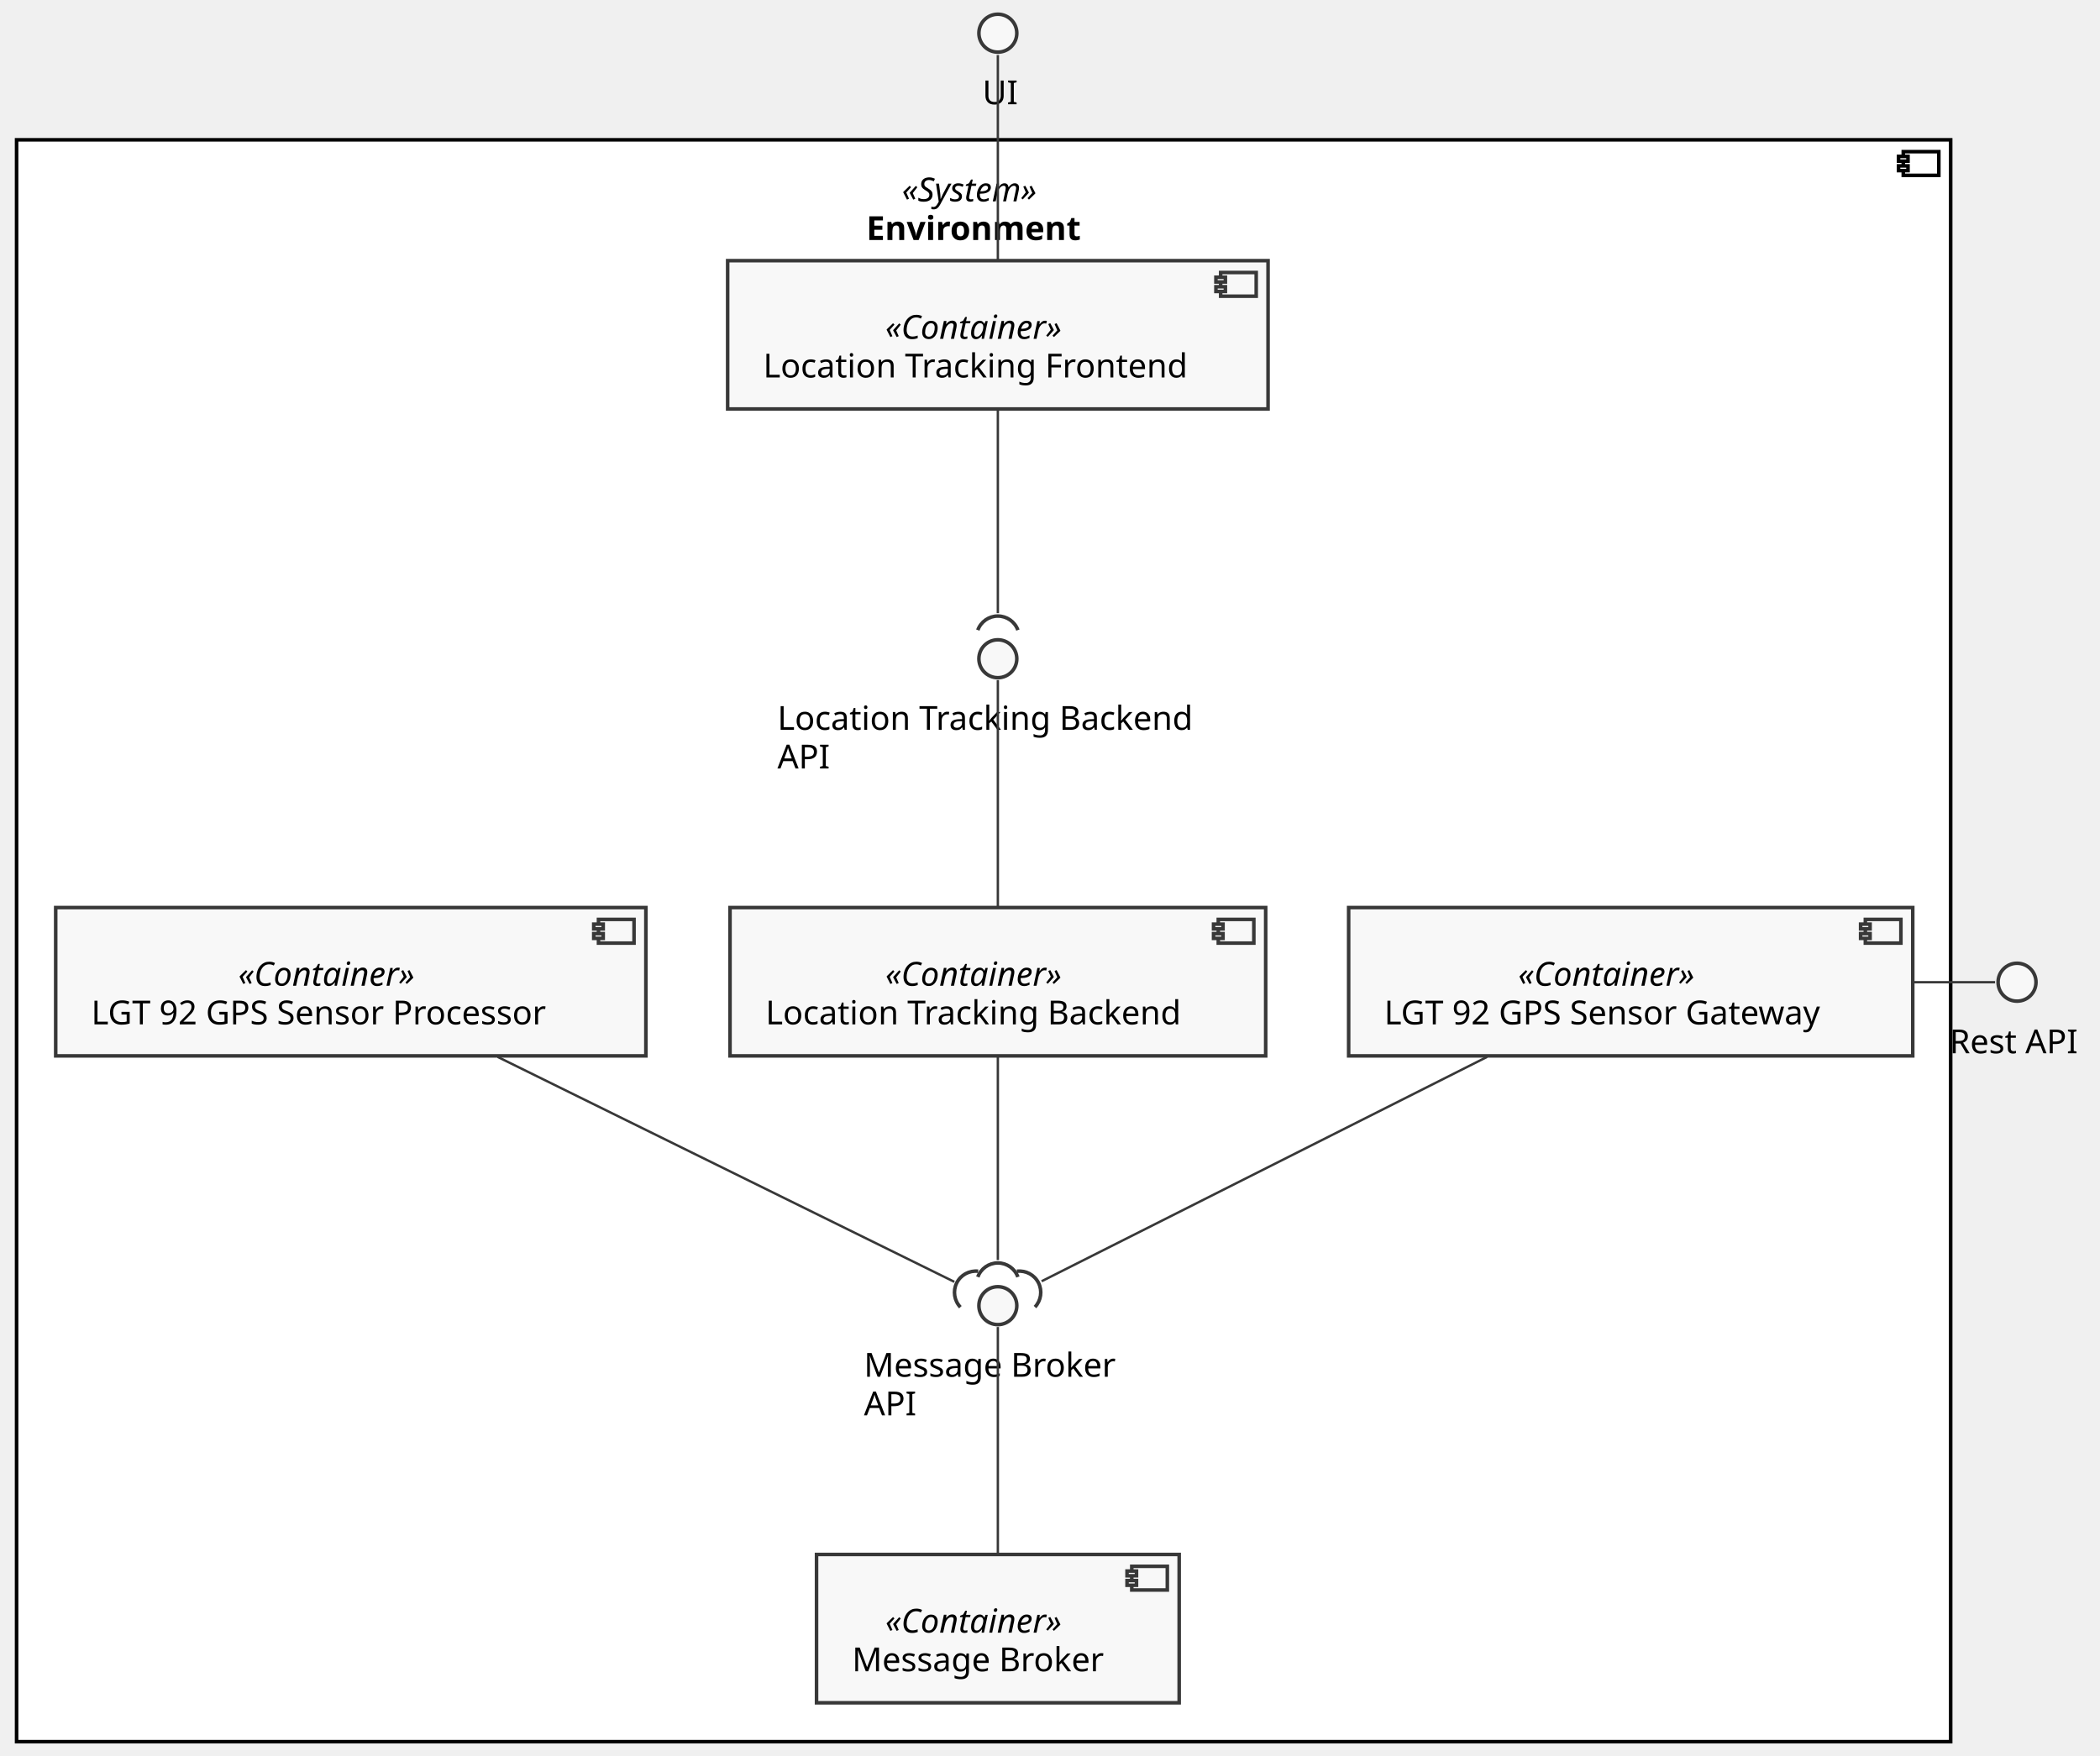
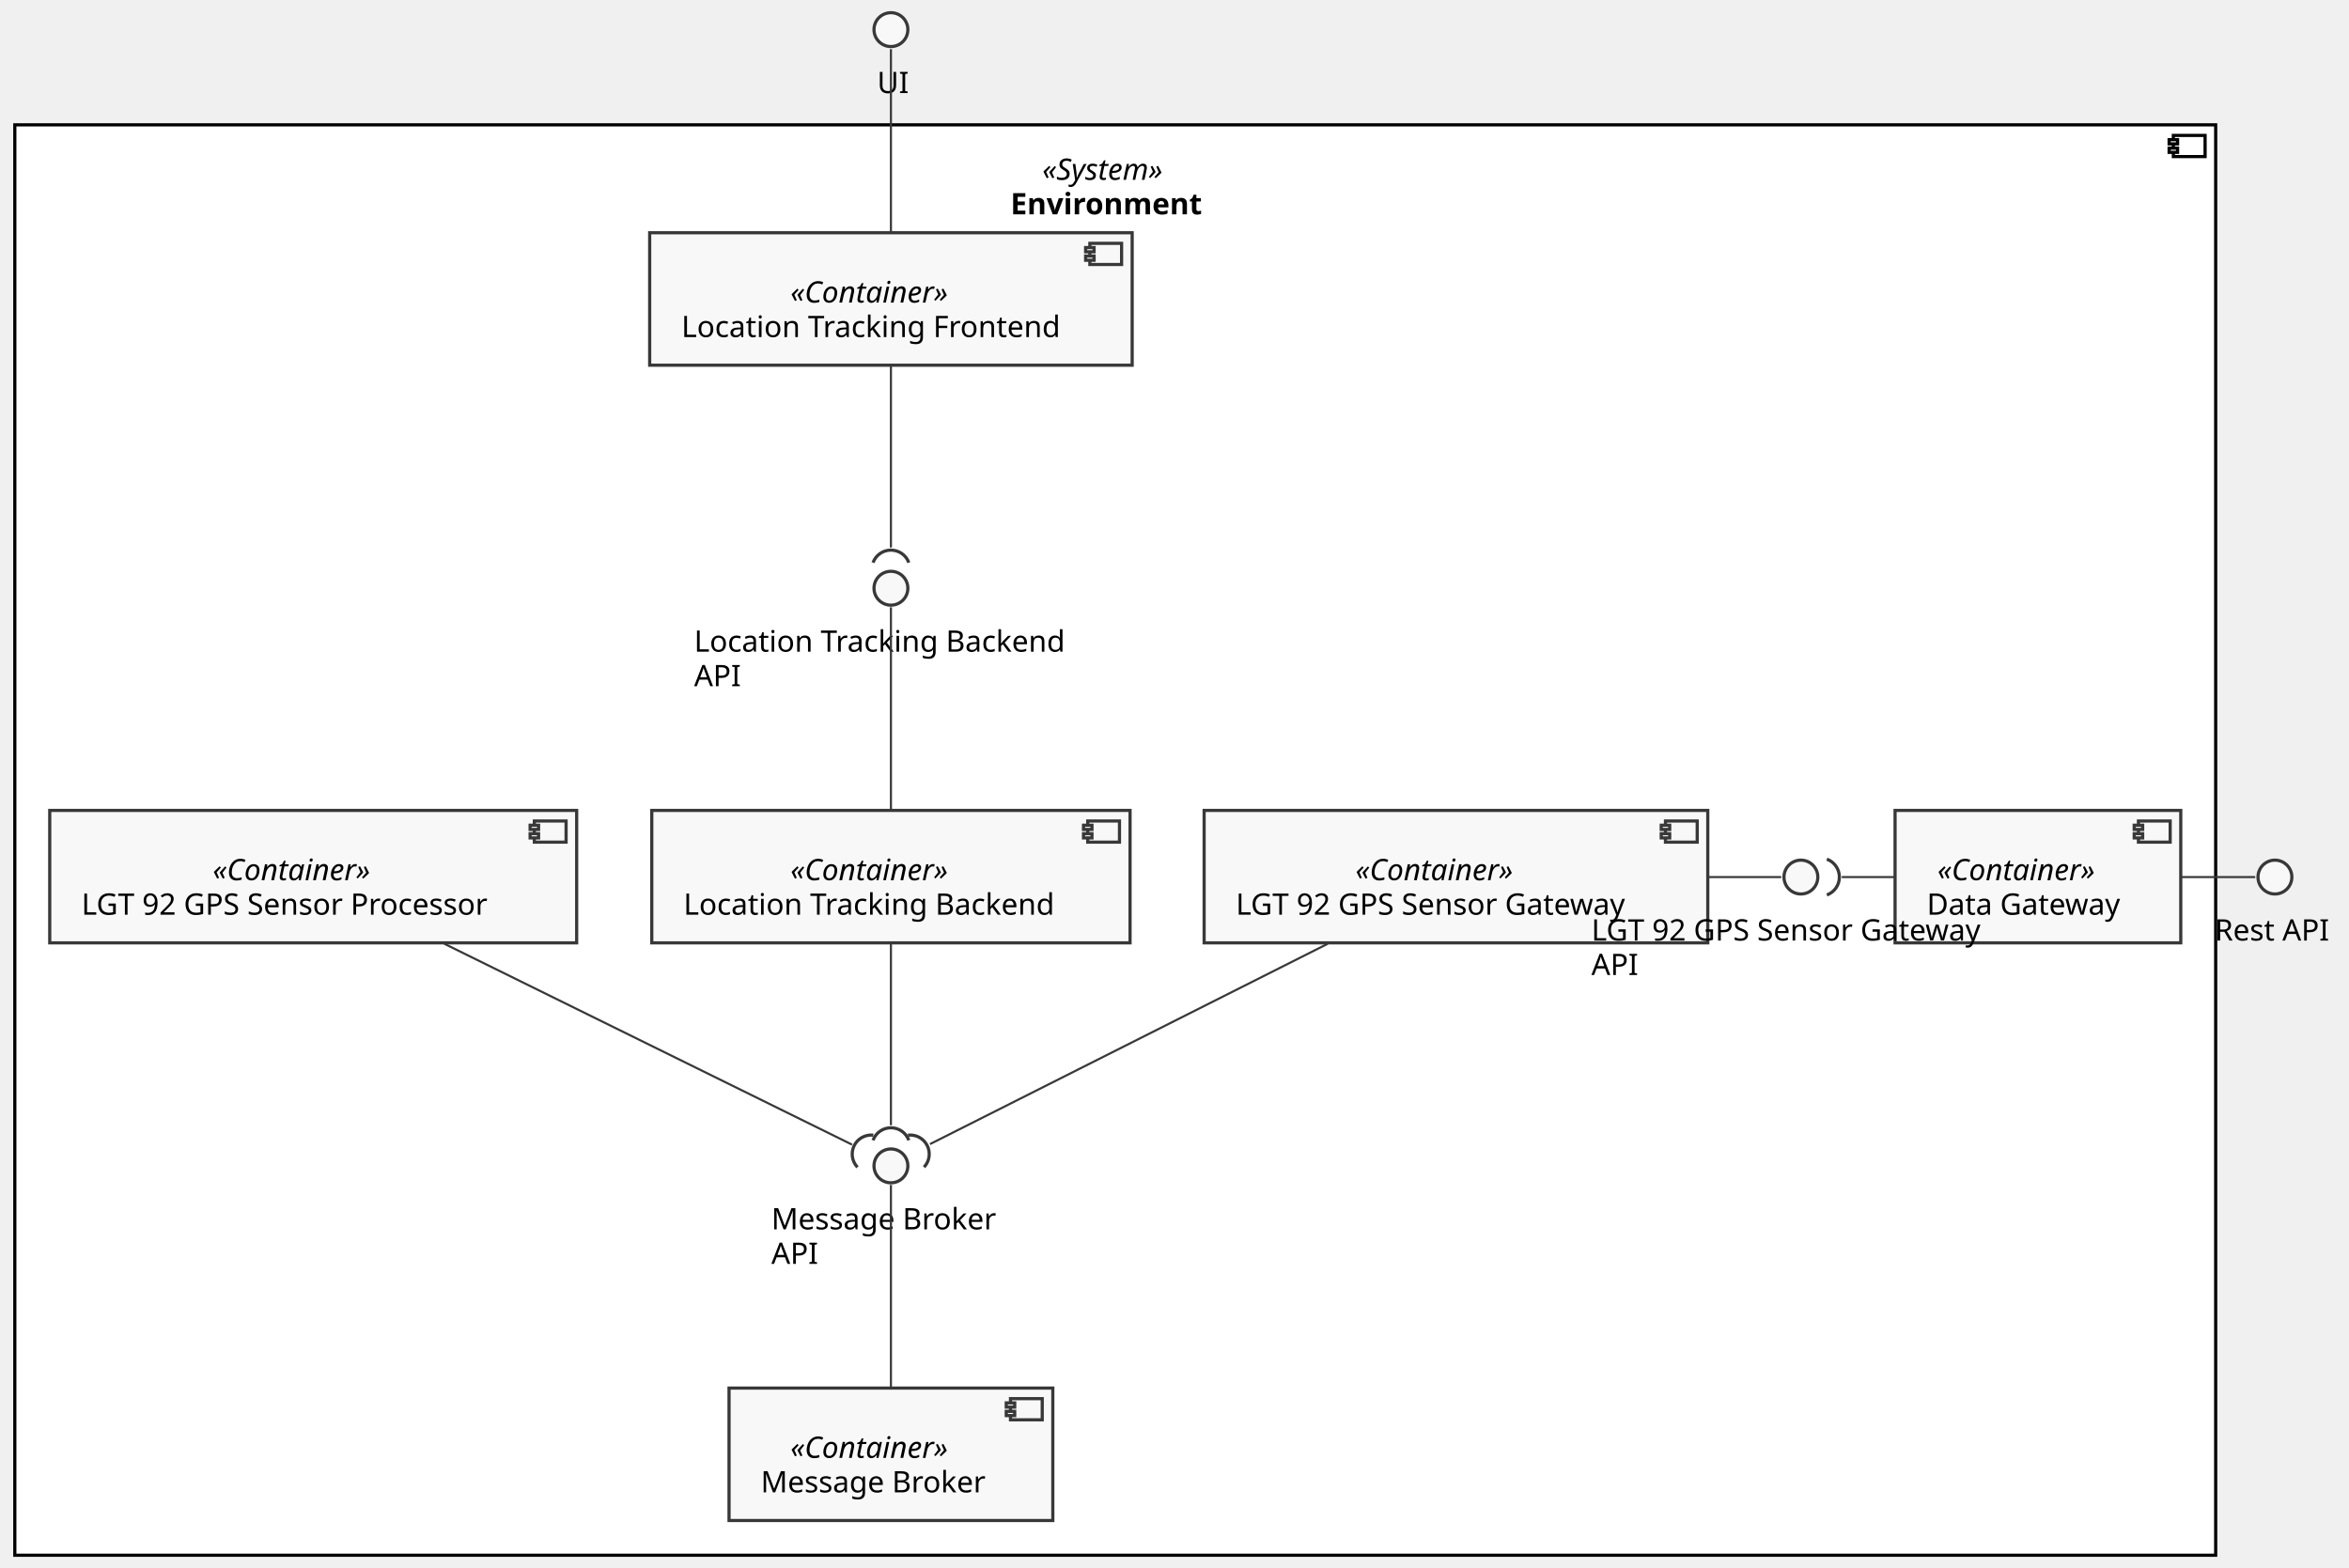
- <svg xmlns="http://www.w3.org/2000/svg" contentScriptType="application/ecmascript" contentStyleType="text/css" height="741px" preserveAspectRatio="none" style="width:886px;height:741px;background:#FFFFFF;" version="1.1" viewBox="0 0 886 741" width="886px" zoomAndPan="magnify">
+ <svg xmlns="http://www.w3.org/2000/svg" contentScriptType="application/ecmascript" contentStyleType="text/css" height="741px" preserveAspectRatio="none" style="width:1110px;height:741px;background:#FFFFFF;" version="1.1" viewBox="0 0 1110 741" width="1110px" zoomAndPan="magnify">
  <defs />
  <g>
-     <rect fill="#FFFFFF" height="676" style="stroke:#000000;stroke-width:1.5;" width="816" x="7" y="59" />
-     <rect fill="#FFFFFF" height="10" style="stroke:#000000;stroke-width:1.5;" width="15" x="803" y="64" />
-     <rect fill="#FFFFFF" height="2" style="stroke:#000000;stroke-width:1.5;" width="4" x="801" y="66" />
-     <rect fill="#FFFFFF" height="2" style="stroke:#000000;stroke-width:1.5;" width="4" x="801" y="70" />
-     <text fill="#000000" font-family="sans-serif" font-size="14" font-style="italic" lengthAdjust="spacing" textLength="69" x="380.5" y="84.995">«System»</text>
-     <text fill="#000000" font-family="sans-serif" font-size="14" font-weight="bold" lengthAdjust="spacing" textLength="99" x="365.5" y="101.292">Environment</text>
+     <rect fill="#FFFFFF" height="676" style="stroke:#000000;stroke-width:1.5;" width="1040" x="7" y="59" />
+     <rect fill="#FFFFFF" height="10" style="stroke:#000000;stroke-width:1.5;" width="15" x="1027" y="64" />
+     <rect fill="#FFFFFF" height="2" style="stroke:#000000;stroke-width:1.5;" width="4" x="1025" y="66" />
+     <rect fill="#FFFFFF" height="2" style="stroke:#000000;stroke-width:1.5;" width="4" x="1025" y="70" />
+     <text fill="#000000" font-family="sans-serif" font-size="14" font-style="italic" lengthAdjust="spacing" textLength="69" x="492.5" y="84.995">«System»</text>
+     <text fill="#000000" font-family="sans-serif" font-size="14" font-weight="bold" lengthAdjust="spacing" textLength="99" x="477.5" y="101.292">Environment</text>
    <rect fill="#F8F8F8" height="62.594" style="stroke:#383838;stroke-width:1.5;" width="153" x="344.5" y="656" />
    <rect fill="#F8F8F8" height="10" style="stroke:#383838;stroke-width:1.5;" width="15" x="477.5" y="661" />
    <rect fill="#F8F8F8" height="2" style="stroke:#383838;stroke-width:1.5;" width="4" x="475.5" y="663" />
    <rect fill="#F8F8F8" height="2" style="stroke:#383838;stroke-width:1.5;" width="4" x="475.5" y="667" />
    <text fill="#000000" font-family="sans-serif" font-size="14" font-style="italic" lengthAdjust="spacing" textLength="85" x="373.5" y="688.995">«Container»</text>
    <text fill="#000000" font-family="sans-serif" font-size="14" lengthAdjust="spacing" textLength="113" x="359.5" y="705.292">Message Broker</text>
    <rect fill="#F8F8F8" height="62.594" style="stroke:#383838;stroke-width:1.5;" width="226" x="308" y="383" />
    <rect fill="#F8F8F8" height="10" style="stroke:#383838;stroke-width:1.5;" width="15" x="514" y="388" />
    <rect fill="#F8F8F8" height="2" style="stroke:#383838;stroke-width:1.5;" width="4" x="512" y="390" />
    <rect fill="#F8F8F8" height="2" style="stroke:#383838;stroke-width:1.5;" width="4" x="512" y="394" />
    <text fill="#000000" font-family="sans-serif" font-size="14" font-style="italic" lengthAdjust="spacing" textLength="85" x="373.5" y="415.995">«Container»</text>
    <text fill="#000000" font-family="sans-serif" font-size="14" lengthAdjust="spacing" textLength="186" x="323" y="432.292">Location Tracking Backend</text>
    <rect fill="#F8F8F8" height="62.594" style="stroke:#383838;stroke-width:1.5;" width="228" x="307" y="110" />
    <rect fill="#F8F8F8" height="10" style="stroke:#383838;stroke-width:1.5;" width="15" x="515" y="115" />
    <rect fill="#F8F8F8" height="2" style="stroke:#383838;stroke-width:1.5;" width="4" x="513" y="117" />
    <rect fill="#F8F8F8" height="2" style="stroke:#383838;stroke-width:1.5;" width="4" x="513" y="121" />
    <text fill="#000000" font-family="sans-serif" font-size="14" font-style="italic" lengthAdjust="spacing" textLength="85" x="373.5" y="142.995">«Container»</text>
    <text fill="#000000" font-family="sans-serif" font-size="14" lengthAdjust="spacing" textLength="188" x="322" y="159.292">Location Tracking Frontend</text>
    <rect fill="#F8F8F8" height="62.594" style="stroke:#383838;stroke-width:1.5;" width="249" x="23.5" y="383" />
    <rect fill="#F8F8F8" height="10" style="stroke:#383838;stroke-width:1.5;" width="15" x="252.5" y="388" />
    <rect fill="#F8F8F8" height="2" style="stroke:#383838;stroke-width:1.5;" width="4" x="250.5" y="390" />
    <rect fill="#F8F8F8" height="2" style="stroke:#383838;stroke-width:1.5;" width="4" x="250.5" y="394" />
    <text fill="#000000" font-family="sans-serif" font-size="14" font-style="italic" lengthAdjust="spacing" textLength="85" x="100.5" y="415.995">«Container»</text>
    <text fill="#000000" font-family="sans-serif" font-size="14" lengthAdjust="spacing" textLength="209" x="38.5" y="432.292">LGT 92 GPS Sensor Processor</text>
    <rect fill="#F8F8F8" height="62.594" style="stroke:#383838;stroke-width:1.5;" width="238" x="569" y="383" />
    <rect fill="#F8F8F8" height="10" style="stroke:#383838;stroke-width:1.5;" width="15" x="787" y="388" />
    <rect fill="#F8F8F8" height="2" style="stroke:#383838;stroke-width:1.5;" width="4" x="785" y="390" />
    <rect fill="#F8F8F8" height="2" style="stroke:#383838;stroke-width:1.5;" width="4" x="785" y="394" />
    <text fill="#000000" font-family="sans-serif" font-size="14" font-style="italic" lengthAdjust="spacing" textLength="85" x="640.5" y="415.995">«Container»</text>
    <text fill="#000000" font-family="sans-serif" font-size="14" lengthAdjust="spacing" textLength="198" x="584" y="432.292">LGT 92 GPS Sensor Gateway</text>
+     <rect fill="#F8F8F8" height="62.594" style="stroke:#383838;stroke-width:1.5;" width="135" x="895.5" y="383" />
+     <rect fill="#F8F8F8" height="10" style="stroke:#383838;stroke-width:1.5;" width="15" x="1010.5" y="388" />
+     <rect fill="#F8F8F8" height="2" style="stroke:#383838;stroke-width:1.5;" width="4" x="1008.5" y="390" />
+     <rect fill="#F8F8F8" height="2" style="stroke:#383838;stroke-width:1.5;" width="4" x="1008.5" y="394" />
+     <text fill="#000000" font-family="sans-serif" font-size="14" font-style="italic" lengthAdjust="spacing" textLength="85" x="915.5" y="415.995">«Container»</text>
+     <text fill="#000000" font-family="sans-serif" font-size="14" lengthAdjust="spacing" textLength="95" x="910.5" y="432.292">Data Gateway</text>
    <ellipse cx="421" cy="551" fill="#F8F8F8" rx="8" ry="8" style="stroke:#383838;stroke-width:1.5;" />
    <text fill="#000000" font-family="sans-serif" font-size="14" lengthAdjust="spacing" textLength="113" x="364.5" y="580.995">Message Broker</text>
    <text fill="#000000" font-family="sans-serif" font-size="14" lengthAdjust="spacing" textLength="21" x="364.5" y="597.292">API</text>
    <ellipse cx="421" cy="278" fill="#F8F8F8" rx="8" ry="8" style="stroke:#383838;stroke-width:1.5;" />
    <text fill="#000000" font-family="sans-serif" font-size="14" lengthAdjust="spacing" textLength="186" x="328" y="307.995">Location Tracking Backend</text>
    <text fill="#000000" font-family="sans-serif" font-size="14" lengthAdjust="spacing" textLength="21" x="328" y="324.292">API</text>
+     <ellipse cx="851" cy="414.5" fill="#F8F8F8" rx="8" ry="8" style="stroke:#383838;stroke-width:1.5;" />
+     <text fill="#000000" font-family="sans-serif" font-size="14" lengthAdjust="spacing" textLength="198" x="752" y="444.495">LGT 92 GPS Sensor Gateway</text>
+     <text fill="#000000" font-family="sans-serif" font-size="14" lengthAdjust="spacing" textLength="21" x="752" y="460.792">API</text>
    <ellipse cx="421" cy="14" fill="#F8F8F8" rx="8" ry="8" style="stroke:#383838;stroke-width:1.5;" />
    <text fill="#000000" font-family="sans-serif" font-size="14" lengthAdjust="spacing" textLength="13" x="414.5" y="43.995">UI</text>
-     <ellipse cx="851" cy="414.5" fill="#F8F8F8" rx="8" ry="8" style="stroke:#383838;stroke-width:1.5;" />
-     <text fill="#000000" font-family="sans-serif" font-size="14" lengthAdjust="spacing" textLength="57" x="822.5" y="444.495">Rest API</text>
+     <ellipse cx="1075" cy="414.5" fill="#F8F8F8" rx="8" ry="8" style="stroke:#383838;stroke-width:1.5;" />
+     <text fill="#000000" font-family="sans-serif" font-size="14" lengthAdjust="spacing" textLength="57" x="1046.5" y="444.495">Rest API</text>
    <path d="M421,560.01 C421,578.45 421,624.69 421,655.85 " fill="none" id="MB_API-MB" style="stroke:#383838;stroke-width:1.0;" />
    <path d="M421,287.01 C421,305.45 421,351.69 421,382.85 " fill="none" id="LTB_API-LTB" style="stroke:#383838;stroke-width:1.0;" />
    <path d="M421,23.23 C421,40.52 421,81.35 421,109.95 " fill="none" id="UI-LTF" style="stroke:#383838;stroke-width:1.0;" />
+     <path d="M807.07,414.5 C818.62,414.5 830.18,414.5 841.73,414.5 " fill="none" id="LGT92GPSG-LGT92GPSG_API" style="stroke:#383838;stroke-width:1.0;" />
    <path d="M421,173.02 C421,199.43 421,236.74 421,258.75 " fill="none" id="LTF-to-LTB_API" style="stroke:#383838;stroke-width:1.0;" />
    <path d="M429.457,265.902 A9,9 0 0 0 412.543 265.902" style="stroke:#383838;stroke-width:1.5;fill:none;" />
    <path d="M421,446.02 C421,472.43 421,509.74 421,531.75 " fill="none" id="LTB-to-MB_API" style="stroke:#383838;stroke-width:1.0;" />
    <path d="M429.457,538.902 A9,9 0 0 0 412.543 538.902" style="stroke:#383838;stroke-width:1.5;fill:none;" />
    <path d="M627.41,446.02 C566.94,476.48 477.67,521.45 439.46,540.7 " fill="none" id="LGT92GPSG-to-MB_API" style="stroke:#383838;stroke-width:1.0;" />
    <path d="M436.655,551.587 A9,9 0 0 0 429.043 536.482" style="stroke:#383838;stroke-width:1.5;fill:none;" />
    <path d="M209.95,446.02 C272.05,476.61 363.84,521.84 402.63,540.95 " fill="none" id="LGT92GPSP-to-MB_API" style="stroke:#383838;stroke-width:1.0;" />
    <path d="M412.683,536.474 A9,9 0 0 0 405.196 551.641" style="stroke:#383838;stroke-width:1.5;fill:none;" />
-     <path d="M807.07,414.5 C818.62,414.5 830.18,414.5 841.73,414.5 " fill="none" id="LGT92GPSG-IN_ENDPOINT" style="stroke:#383838;stroke-width:1.0;" />
+     <path d="M1030.81,414.5 C1042.43,414.5 1054.06,414.5 1065.68,414.5 " fill="none" id="DG-IN_ENDPOINT" style="stroke:#383838;stroke-width:1.0;" />
+     <path d="M870.29,414.5 C878.57,414.5 886.85,414.5 895.13,414.5 " fill="none" id="LGT92GPSG_API-backto-DG" style="stroke:#383838;stroke-width:1.0;" />
+     <path d="M863.268,422.957 A9,9 0 0 0 863.268 406.043" style="stroke:#383838;stroke-width:1.5;fill:none;" />
  </g>
</svg>
